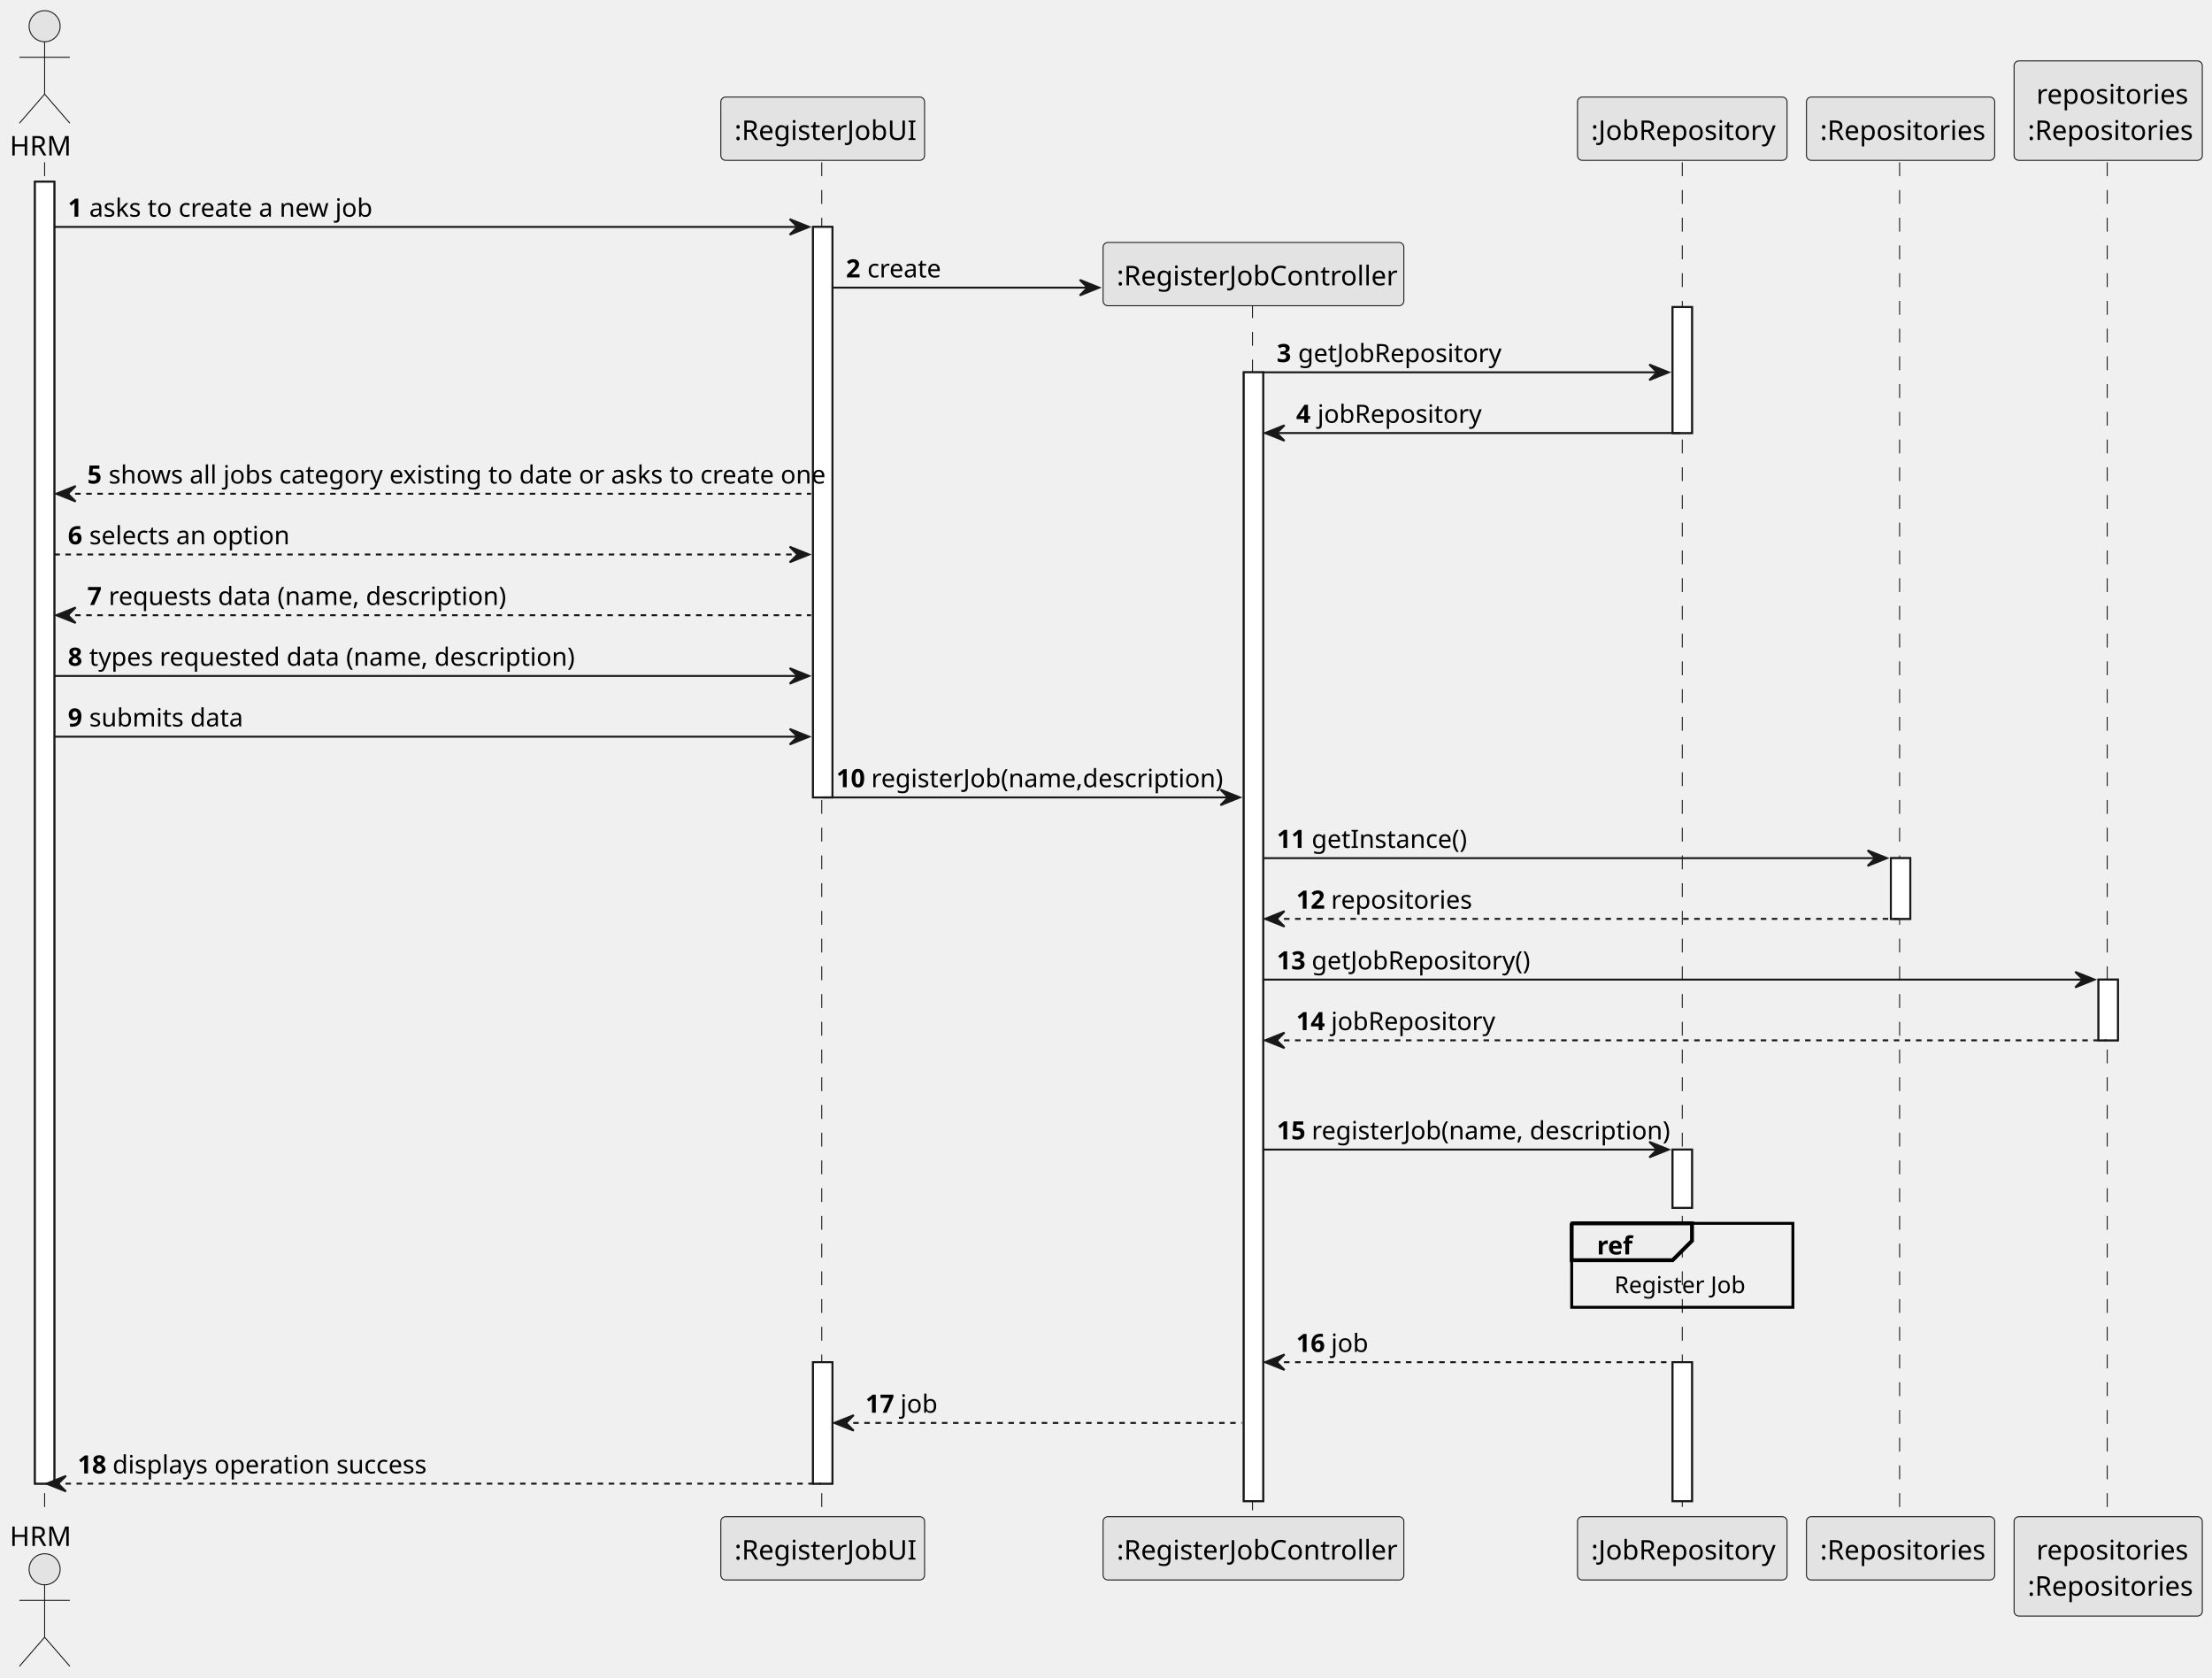
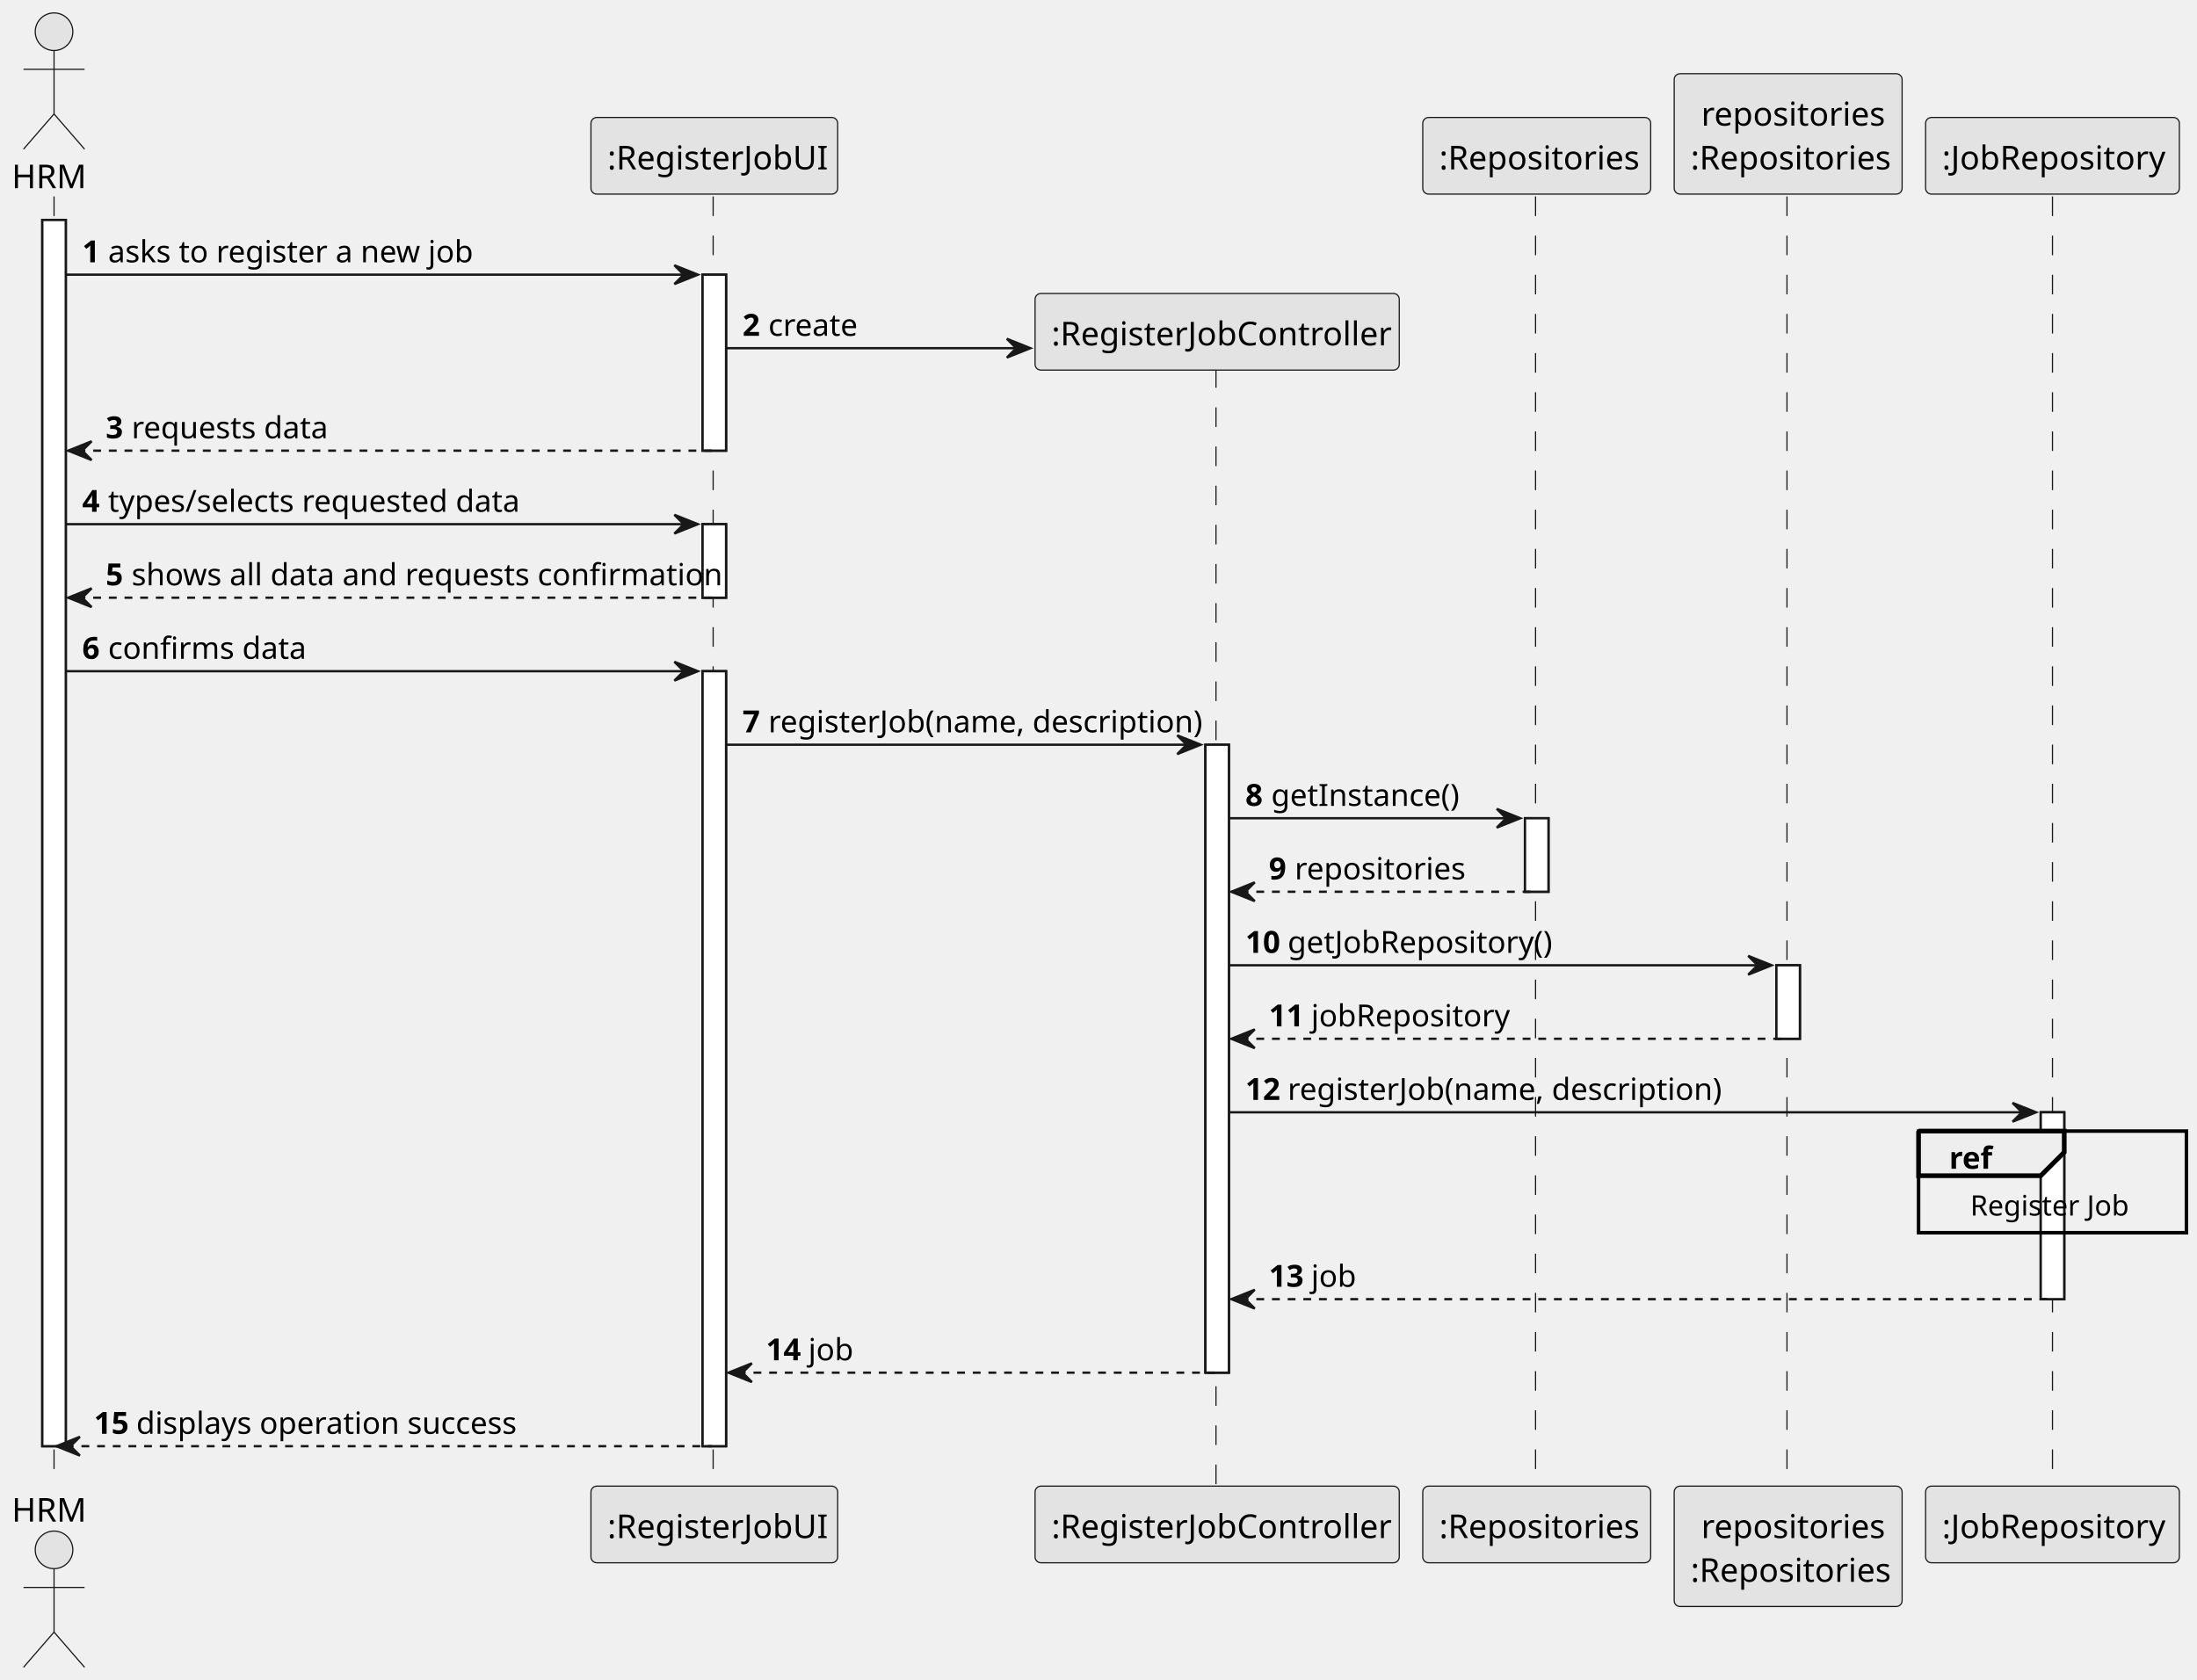
- <svg xmlns="http://www.w3.org/2000/svg" contentStyleType="text/css" height="605.5px" preserveAspectRatio="none" style="width:798px;height:605px;background:#FFFFFF;" version="1.1" viewBox="0 0 798 605" width="798.7px" zoomAndPan="magnify">
+ <svg xmlns="http://www.w3.org/2000/svg" contentStyleType="text/css" height="429.6px" preserveAspectRatio="none" style="width:561px;height:429px;background:#FFFFFF;" version="1.1" viewBox="0 0 561 429" width="561.6px" zoomAndPan="magnify">
  <defs />
  <g>
-     <rect fill="#FFFFFF" height="469.574" style="stroke:#181818;stroke-width:0.7;" width="7" x="12.6" y="65.535" />
-     <rect fill="#FFFFFF" height="205.764" style="stroke:#181818;stroke-width:0.7;" width="7" x="293.3" y="81.838" />
-     <rect fill="#FFFFFF" height="43.807" style="stroke:#181818;stroke-width:0.7;" width="7" x="293.3" y="491.302" />
-     <rect fill="#FFFFFF" height="407.132" style="stroke:#181818;stroke-width:0.7;" width="7" x="448.7" y="134.277" />
-     <rect fill="#FFFFFF" height="45.438" style="stroke:#181818;stroke-width:0.7;" width="7" x="603.4" y="110.742" />
-     <rect fill="#FFFFFF" height="21" style="stroke:#181818;stroke-width:0.7;" width="7" x="603.4" y="414.622" />
-     <rect fill="#FFFFFF" height="50.107" style="stroke:#181818;stroke-width:0.7;" width="7" x="603.4" y="491.302" />
-     <rect fill="#FFFFFF" height="21.904" style="stroke:#181818;stroke-width:0.7;" width="7" x="682.15" y="309.507" />
-     <rect fill="#FFFFFF" height="21.904" style="stroke:#181818;stroke-width:0.7;" width="7" x="757.05" y="353.314" />
-     <line style="stroke:#181818;stroke-width:0.35;stroke-dasharray:5.0,5.0;" x1="16.1" x2="16.1" y1="58.535" y2="547.709" />
-     <line style="stroke:#181818;stroke-width:0.35;stroke-dasharray:5.0,5.0;" x1="296.45" x2="296.45" y1="58.535" y2="547.709" />
-     <line style="stroke:#181818;stroke-width:0.35;stroke-dasharray:5.0,5.0;" x1="451.85" x2="451.85" y1="109.706" y2="547.709" />
-     <line style="stroke:#181818;stroke-width:0.35;stroke-dasharray:5.0,5.0;" x1="606.9" x2="606.9" y1="58.535" y2="547.709" />
-     <line style="stroke:#181818;stroke-width:0.35;stroke-dasharray:5.0,5.0;" x1="685.3" x2="685.3" y1="58.535" y2="547.709" />
-     <line style="stroke:#181818;stroke-width:0.35;stroke-dasharray:5.0,5.0;" x1="760.2" x2="760.2" y1="58.535" y2="547.709" />
-     <text fill="#000000" font-family="sans-serif" font-size="9.8" lengthAdjust="spacing" textLength="21" x="3.5" y="56.075">HRM</text>
-     <ellipse cx="16.1" cy="9.45" fill="#E3E3E3" rx="5.6" ry="5.6" style="stroke:#181818;stroke-width:0.35;" />
-     <path d="M16.1,15.05 L16.1,33.95 M7,20.65 L25.2,20.65 M16.1,33.95 L7,44.45 M16.1,33.95 L25.2,44.45 " fill="none" style="stroke:#181818;stroke-width:0.35;" />
-     <text fill="#000000" font-family="sans-serif" font-size="9.8" lengthAdjust="spacing" textLength="21" x="3.5" y="557.584">HRM</text>
-     <ellipse cx="16.1" cy="565.994" fill="#E3E3E3" rx="5.6" ry="5.6" style="stroke:#181818;stroke-width:0.35;" />
-     <path d="M16.1,571.594 L16.1,590.494 M7,577.194 L25.2,577.194 M16.1,590.494 L7,600.994 M16.1,590.494 L25.2,600.994 " fill="none" style="stroke:#181818;stroke-width:0.35;" />
-     <rect fill="#E3E3E3" height="22.835" rx="1.75" ry="1.75" style="stroke:#181818;stroke-width:0.35;" width="73.5" x="260.05" y="35" />
-     <text fill="#000000" font-family="sans-serif" font-size="9.8" lengthAdjust="spacing" textLength="63.7" x="264.95" y="50.475">:RegisterJobUI</text>
-     <rect fill="#E3E3E3" height="22.835" rx="1.75" ry="1.75" style="stroke:#181818;stroke-width:0.35;" width="73.5" x="260.05" y="547.009" />
-     <text fill="#000000" font-family="sans-serif" font-size="9.8" lengthAdjust="spacing" textLength="63.7" x="264.95" y="562.484">:RegisterJobUI</text>
-     <rect fill="#E3E3E3" height="22.835" rx="1.75" ry="1.75" style="stroke:#181818;stroke-width:0.35;" width="108.5" x="397.95" y="547.009" />
-     <text fill="#000000" font-family="sans-serif" font-size="9.8" lengthAdjust="spacing" textLength="98.7" x="402.85" y="562.484">:RegisterJobController</text>
-     <rect fill="#E3E3E3" height="22.835" rx="1.75" ry="1.75" style="stroke:#181818;stroke-width:0.35;" width="75.6" x="569.1" y="35" />
-     <text fill="#000000" font-family="sans-serif" font-size="9.8" lengthAdjust="spacing" textLength="65.8" x="574" y="50.475">:JobRepository</text>
-     <rect fill="#E3E3E3" height="22.835" rx="1.75" ry="1.75" style="stroke:#181818;stroke-width:0.35;" width="75.6" x="569.1" y="547.009" />
-     <text fill="#000000" font-family="sans-serif" font-size="9.8" lengthAdjust="spacing" textLength="65.8" x="574" y="562.484">:JobRepository</text>
-     <rect fill="#E3E3E3" height="22.835" rx="1.75" ry="1.75" style="stroke:#181818;stroke-width:0.35;" width="67.9" x="651.7" y="35" />
-     <text fill="#000000" font-family="sans-serif" font-size="9.8" lengthAdjust="spacing" textLength="58.1" x="656.6" y="50.475">:Repositories</text>
-     <rect fill="#E3E3E3" height="22.835" rx="1.75" ry="1.75" style="stroke:#181818;stroke-width:0.35;" width="67.9" x="651.7" y="547.009" />
-     <text fill="#000000" font-family="sans-serif" font-size="9.8" lengthAdjust="spacing" textLength="58.1" x="656.6" y="562.484">:Repositories</text>
-     <rect fill="#E3E3E3" height="35.87" rx="1.75" ry="1.75" style="stroke:#181818;stroke-width:0.35;" width="67.9" x="726.6" y="21.965" />
-     <text fill="#000000" font-family="sans-serif" font-size="9.8" lengthAdjust="spacing" textLength="51.8" x="734.65" y="37.44">repositories</text>
-     <text fill="#000000" font-family="sans-serif" font-size="9.8" lengthAdjust="spacing" textLength="58.1" x="731.5" y="50.475">:Repositories</text>
-     <rect fill="#E3E3E3" height="35.87" rx="1.75" ry="1.75" style="stroke:#181818;stroke-width:0.35;" width="67.9" x="726.6" y="547.009" />
-     <text fill="#000000" font-family="sans-serif" font-size="9.8" lengthAdjust="spacing" textLength="51.8" x="734.65" y="562.484">repositories</text>
-     <text fill="#000000" font-family="sans-serif" font-size="9.8" lengthAdjust="spacing" textLength="58.1" x="731.5" y="575.519">:Repositories</text>
-     <rect fill="#FFFFFF" height="469.574" style="stroke:#181818;stroke-width:0.7;" width="7" x="12.6" y="65.535" />
-     <rect fill="#FFFFFF" height="205.764" style="stroke:#181818;stroke-width:0.7;" width="7" x="293.3" y="81.838" />
-     <rect fill="#FFFFFF" height="43.807" style="stroke:#181818;stroke-width:0.7;" width="7" x="293.3" y="491.302" />
-     <rect fill="#FFFFFF" height="407.132" style="stroke:#181818;stroke-width:0.7;" width="7" x="448.7" y="134.277" />
-     <rect fill="#FFFFFF" height="45.438" style="stroke:#181818;stroke-width:0.7;" width="7" x="603.4" y="110.742" />
-     <rect fill="#FFFFFF" height="21" style="stroke:#181818;stroke-width:0.7;" width="7" x="603.4" y="414.622" />
-     <rect fill="#FFFFFF" height="50.107" style="stroke:#181818;stroke-width:0.7;" width="7" x="603.4" y="491.302" />
-     <rect fill="#FFFFFF" height="21.904" style="stroke:#181818;stroke-width:0.7;" width="7" x="682.15" y="309.507" />
-     <rect fill="#FFFFFF" height="21.904" style="stroke:#181818;stroke-width:0.7;" width="7" x="757.05" y="353.314" />
-     <polygon fill="#181818" points="284.9,79.038,291.9,81.838,284.9,84.638,287.7,81.838" style="stroke:#181818;stroke-width:0.7;" />
-     <line style="stroke:#181818;stroke-width:0.7;" x1="19.6" x2="289.1" y1="81.838" y2="81.838" />
-     <text fill="#000000" font-family="sans-serif" font-size="9.1" font-weight="bold" lengthAdjust="spacing" textLength="4.9" x="24.5" y="78.155">1</text>
-     <text fill="#000000" font-family="sans-serif" font-size="9.1" lengthAdjust="spacing" textLength="99.4" x="32.2" y="78.155">asks to create a new job</text>
-     <polygon fill="#181818" points="389.55,100.942,396.55,103.742,389.55,106.542,392.35,103.742" style="stroke:#181818;stroke-width:0.7;" />
-     <line style="stroke:#181818;stroke-width:0.7;" x1="300.3" x2="393.75" y1="103.742" y2="103.742" />
-     <text fill="#000000" font-family="sans-serif" font-size="9.1" font-weight="bold" lengthAdjust="spacing" textLength="4.9" x="305.2" y="100.058">2</text>
-     <text fill="#000000" font-family="sans-serif" font-size="9.1" lengthAdjust="spacing" textLength="25.2" x="312.9" y="100.058">create</text>
-     <rect fill="#E3E3E3" height="22.835" rx="1.75" ry="1.75" style="stroke:#181818;stroke-width:0.35;" width="108.5" x="397.95" y="87.439" />
-     <text fill="#000000" font-family="sans-serif" font-size="9.8" lengthAdjust="spacing" textLength="98.7" x="402.85" y="102.914">:RegisterJobController</text>
-     <polygon fill="#181818" points="595,131.477,602,134.277,595,137.077,597.8,134.277" style="stroke:#181818;stroke-width:0.7;" />
-     <line style="stroke:#181818;stroke-width:0.7;" x1="455.7" x2="599.2" y1="134.277" y2="134.277" />
-     <text fill="#000000" font-family="sans-serif" font-size="9.1" font-weight="bold" lengthAdjust="spacing" textLength="4.9" x="460.6" y="130.593">3</text>
-     <text fill="#000000" font-family="sans-serif" font-size="9.1" lengthAdjust="spacing" textLength="70" x="468.3" y="130.593">getJobRepository</text>
-     <polygon fill="#181818" points="463.4,153.381,456.4,156.181,463.4,158.981,460.6,156.181" style="stroke:#181818;stroke-width:0.7;" />
-     <line style="stroke:#181818;stroke-width:0.7;" x1="459.2" x2="606.2" y1="156.181" y2="156.181" />
-     <text fill="#000000" font-family="sans-serif" font-size="9.1" font-weight="bold" lengthAdjust="spacing" textLength="4.9" x="467.6" y="152.497">4</text>
-     <text fill="#000000" font-family="sans-serif" font-size="9.1" lengthAdjust="spacing" textLength="55.3" x="475.3" y="152.497">jobRepository</text>
-     <polygon fill="#181818" points="27.3,175.284,20.3,178.084,27.3,180.884,24.5,178.084" style="stroke:#181818;stroke-width:0.7;" />
-     <line style="stroke:#181818;stroke-width:0.7;stroke-dasharray:2.0,2.0;" x1="23.1" x2="292.6" y1="178.084" y2="178.084" />
-     <text fill="#000000" font-family="sans-serif" font-size="9.1" font-weight="bold" lengthAdjust="spacing" textLength="4.9" x="31.5" y="174.4">5</text>
-     <text fill="#000000" font-family="sans-serif" font-size="9.1" lengthAdjust="spacing" textLength="249.2" x="39.2" y="174.4">shows all jobs category existing to date or asks to create one</text>
-     <polygon fill="#181818" points="284.9,197.188,291.9,199.988,284.9,202.788,287.7,199.988" style="stroke:#181818;stroke-width:0.7;" />
-     <line style="stroke:#181818;stroke-width:0.7;stroke-dasharray:2.0,2.0;" x1="19.6" x2="289.1" y1="199.988" y2="199.988" />
-     <text fill="#000000" font-family="sans-serif" font-size="9.1" font-weight="bold" lengthAdjust="spacing" textLength="4.9" x="24.5" y="196.304">6</text>
-     <text fill="#000000" font-family="sans-serif" font-size="9.1" lengthAdjust="spacing" textLength="69.3" x="32.2" y="196.304">selects an option</text>
-     <polygon fill="#181818" points="27.3,219.092,20.3,221.892,27.3,224.692,24.5,221.892" style="stroke:#181818;stroke-width:0.7;" />
-     <line style="stroke:#181818;stroke-width:0.7;stroke-dasharray:2.0,2.0;" x1="23.1" x2="292.6" y1="221.892" y2="221.892" />
-     <text fill="#000000" font-family="sans-serif" font-size="9.1" font-weight="bold" lengthAdjust="spacing" textLength="4.9" x="31.5" y="218.208">7</text>
-     <text fill="#000000" font-family="sans-serif" font-size="9.1" lengthAdjust="spacing" textLength="135.8" x="39.2" y="218.208">requests data (name, description)</text>
-     <polygon fill="#181818" points="284.9,240.995,291.9,243.796,284.9,246.595,287.7,243.796" style="stroke:#181818;stroke-width:0.7;" />
-     <line style="stroke:#181818;stroke-width:0.7;" x1="19.6" x2="289.1" y1="243.796" y2="243.796" />
-     <text fill="#000000" font-family="sans-serif" font-size="9.1" font-weight="bold" lengthAdjust="spacing" textLength="4.9" x="24.5" y="240.112">8</text>
-     <text fill="#000000" font-family="sans-serif" font-size="9.1" lengthAdjust="spacing" textLength="165.9" x="32.2" y="240.112">types requested data (name, description)</text>
-     <polygon fill="#181818" points="284.9,262.899,291.9,265.699,284.9,268.499,287.7,265.699" style="stroke:#181818;stroke-width:0.7;" />
-     <line style="stroke:#181818;stroke-width:0.7;" x1="19.6" x2="289.1" y1="265.699" y2="265.699" />
-     <text fill="#000000" font-family="sans-serif" font-size="9.1" font-weight="bold" lengthAdjust="spacing" textLength="4.9" x="24.5" y="262.015">9</text>
-     <text fill="#000000" font-family="sans-serif" font-size="9.1" lengthAdjust="spacing" textLength="52.5" x="32.2" y="262.015">submits data</text>
-     <polygon fill="#181818" points="440.3,284.803,447.3,287.603,440.3,290.403,443.1,287.603" style="stroke:#181818;stroke-width:0.7;" />
-     <line style="stroke:#181818;stroke-width:0.7;" x1="296.8" x2="444.5" y1="287.603" y2="287.603" />
-     <text fill="#000000" font-family="sans-serif" font-size="9.1" font-weight="bold" lengthAdjust="spacing" textLength="9.8" x="301.7" y="283.919">10</text>
-     <text fill="#000000" font-family="sans-serif" font-size="9.1" lengthAdjust="spacing" textLength="119" x="314.3" y="283.919">registerJob(name,description)</text>
-     <polygon fill="#181818" points="673.75,306.707,680.75,309.507,673.75,312.307,676.55,309.507" style="stroke:#181818;stroke-width:0.7;" />
-     <line style="stroke:#181818;stroke-width:0.7;" x1="455.7" x2="677.95" y1="309.507" y2="309.507" />
-     <text fill="#000000" font-family="sans-serif" font-size="9.1" font-weight="bold" lengthAdjust="spacing" textLength="9.8" x="460.6" y="305.823">11</text>
-     <text fill="#000000" font-family="sans-serif" font-size="9.1" lengthAdjust="spacing" textLength="52.5" x="473.2" y="305.823">getInstance()</text>
-     <polygon fill="#181818" points="463.4,328.61,456.4,331.41,463.4,334.21,460.6,331.41" style="stroke:#181818;stroke-width:0.7;" />
-     <line style="stroke:#181818;stroke-width:0.7;stroke-dasharray:2.0,2.0;" x1="459.2" x2="684.95" y1="331.41" y2="331.41" />
-     <text fill="#000000" font-family="sans-serif" font-size="9.1" font-weight="bold" lengthAdjust="spacing" textLength="9.8" x="467.6" y="327.726">12</text>
-     <text fill="#000000" font-family="sans-serif" font-size="9.1" lengthAdjust="spacing" textLength="46.9" x="480.2" y="327.726">repositories</text>
-     <polygon fill="#181818" points="748.65,350.514,755.65,353.314,748.65,356.114,751.45,353.314" style="stroke:#181818;stroke-width:0.7;" />
-     <line style="stroke:#181818;stroke-width:0.7;" x1="455.7" x2="752.85" y1="353.314" y2="353.314" />
-     <text fill="#000000" font-family="sans-serif" font-size="9.1" font-weight="bold" lengthAdjust="spacing" textLength="9.8" x="460.6" y="349.63">13</text>
-     <text fill="#000000" font-family="sans-serif" font-size="9.1" lengthAdjust="spacing" textLength="75.6" x="473.2" y="349.63">getJobRepository()</text>
-     <polygon fill="#181818" points="463.4,372.418,456.4,375.218,463.4,378.018,460.6,375.218" style="stroke:#181818;stroke-width:0.7;" />
-     <line style="stroke:#181818;stroke-width:0.7;stroke-dasharray:2.0,2.0;" x1="459.2" x2="759.85" y1="375.218" y2="375.218" />
-     <text fill="#000000" font-family="sans-serif" font-size="9.1" font-weight="bold" lengthAdjust="spacing" textLength="9.8" x="467.6" y="371.534">14</text>
-     <text fill="#000000" font-family="sans-serif" font-size="9.1" lengthAdjust="spacing" textLength="55.3" x="480.2" y="371.534">jobRepository</text>
-     <polygon fill="#181818" points="595,411.822,602,414.622,595,417.421,597.8,414.622" style="stroke:#181818;stroke-width:0.7;" />
-     <line style="stroke:#181818;stroke-width:0.7;" x1="455.7" x2="599.2" y1="414.622" y2="414.622" />
-     <text fill="#000000" font-family="sans-serif" font-size="9.1" font-weight="bold" lengthAdjust="spacing" textLength="9.8" x="460.6" y="410.938">15</text>
-     <text fill="#000000" font-family="sans-serif" font-size="9.1" lengthAdjust="spacing" textLength="121.8" x="473.2" y="410.938">registerJob(name, description)</text>
-     <rect fill="none" height="30.276" style="stroke:#000000;stroke-width:1.05;" width="79.8" x="567" y="441.221" />
-     <path d="M567,441.221 L610.4,441.221 L610.4,447.522 L603.4,454.522 L567,454.522 L567,441.221 " fill="#EEEEEE" style="stroke:#000000;stroke-width:1.4;" />
-     <text fill="#000000" font-family="sans-serif" font-size="9.1" font-weight="bold" lengthAdjust="spacing" textLength="11.9" x="576.1" y="452.441">ref</text>
-     <text fill="#000000" font-family="sans-serif" font-size="8.4" lengthAdjust="spacing" textLength="49" x="582.4" y="466.386">Register Job</text>
-     <polygon fill="#181818" points="463.4,488.502,456.4,491.302,463.4,494.102,460.6,491.302" style="stroke:#181818;stroke-width:0.7;" />
-     <line style="stroke:#181818;stroke-width:0.7;stroke-dasharray:2.0,2.0;" x1="459.2" x2="602.7" y1="491.302" y2="491.302" />
-     <text fill="#000000" font-family="sans-serif" font-size="9.1" font-weight="bold" lengthAdjust="spacing" textLength="9.8" x="467.6" y="487.618">16</text>
-     <text fill="#000000" font-family="sans-serif" font-size="9.1" lengthAdjust="spacing" textLength="11.9" x="480.2" y="487.618">job</text>
-     <polygon fill="#181818" points="308,510.405,301,513.205,308,516.005,305.2,513.205" style="stroke:#181818;stroke-width:0.7;" />
-     <line style="stroke:#181818;stroke-width:0.7;stroke-dasharray:2.0,2.0;" x1="303.8" x2="448" y1="513.205" y2="513.205" />
-     <text fill="#000000" font-family="sans-serif" font-size="9.1" font-weight="bold" lengthAdjust="spacing" textLength="9.8" x="312.2" y="509.521">17</text>
-     <text fill="#000000" font-family="sans-serif" font-size="9.1" lengthAdjust="spacing" textLength="11.9" x="324.8" y="509.521">job</text>
-     <polygon fill="#181818" points="23.8,532.309,16.8,535.109,23.8,537.909,21,535.109" style="stroke:#181818;stroke-width:0.7;" />
-     <line style="stroke:#181818;stroke-width:0.7;stroke-dasharray:2.0,2.0;" x1="19.6" x2="296.1" y1="535.109" y2="535.109" />
-     <text fill="#000000" font-family="sans-serif" font-size="9.1" font-weight="bold" lengthAdjust="spacing" textLength="9.8" x="28" y="531.425">18</text>
-     <text fill="#000000" font-family="sans-serif" font-size="9.1" lengthAdjust="spacing" textLength="110.6" x="40.6" y="531.425">displays operation success</text>
+     <rect fill="#FFFFFF" height="313.168" style="stroke:#181818;stroke-width:0.6;" width="6" x="10.8" y="56.173" />
+     <rect fill="#FFFFFF" height="44.947" style="stroke:#181818;stroke-width:0.6;" width="6" x="179.4" y="70.147" />
+     <rect fill="#FFFFFF" height="18.775" style="stroke:#181818;stroke-width:0.6;" width="6" x="179.4" y="133.869" />
+     <rect fill="#FFFFFF" height="197.923" style="stroke:#181818;stroke-width:0.6;" width="6" x="179.4" y="171.418" />
+     <rect fill="#FFFFFF" height="160.373" style="stroke:#181818;stroke-width:0.6;" width="6" x="307.8" y="190.193" />
+     <rect fill="#FFFFFF" height="18.775" style="stroke:#181818;stroke-width:0.6;" width="6" x="389.4" y="208.968" />
+     <rect fill="#FFFFFF" height="18.775" style="stroke:#181818;stroke-width:0.6;" width="6" x="453.6" y="246.517" />
+     <rect fill="#FFFFFF" height="47.726" style="stroke:#181818;stroke-width:0.6;" width="6" x="521.1" y="284.066" />
+     <line style="stroke:#181818;stroke-width:0.3;stroke-dasharray:5.0,5.0;" x1="13.8" x2="13.8" y1="50.173" y2="380.141" />
+     <line style="stroke:#181818;stroke-width:0.3;stroke-dasharray:5.0,5.0;" x1="182.1" x2="182.1" y1="50.173" y2="380.141" />
+     <line style="stroke:#181818;stroke-width:0.3;stroke-dasharray:5.0,5.0;" x1="310.5" x2="310.5" y1="94.034" y2="380.141" />
+     <line style="stroke:#181818;stroke-width:0.3;stroke-dasharray:5.0,5.0;" x1="392.1" x2="392.1" y1="50.173" y2="380.141" />
+     <line style="stroke:#181818;stroke-width:0.3;stroke-dasharray:5.0,5.0;" x1="456.3" x2="456.3" y1="50.173" y2="380.141" />
+     <line style="stroke:#181818;stroke-width:0.3;stroke-dasharray:5.0,5.0;" x1="524.1" x2="524.1" y1="50.173" y2="380.141" />
+     <text fill="#000000" font-family="sans-serif" font-size="8.4" lengthAdjust="spacing" textLength="18" x="3" y="48.065">HRM</text>
+     <ellipse cx="13.8" cy="8.1" fill="#E3E3E3" rx="4.8" ry="4.8" style="stroke:#181818;stroke-width:0.3;" />
+     <path d="M13.8,12.9 L13.8,29.1 M6,17.7 L21.6,17.7 M13.8,29.1 L6,38.1 M13.8,29.1 L21.6,38.1 " fill="none" style="stroke:#181818;stroke-width:0.3;" />
+     <text fill="#000000" font-family="sans-serif" font-size="8.4" lengthAdjust="spacing" textLength="18" x="3" y="388.606">HRM</text>
+     <ellipse cx="13.8" cy="395.814" fill="#E3E3E3" rx="4.8" ry="4.8" style="stroke:#181818;stroke-width:0.3;" />
+     <path d="M13.8,400.614 L13.8,416.814 M6,405.414 L21.6,405.414 M13.8,416.814 L6,425.814 M13.8,416.814 L21.6,425.814 " fill="none" style="stroke:#181818;stroke-width:0.3;" />
+     <rect fill="#E3E3E3" height="19.573" rx="1.5" ry="1.5" style="stroke:#181818;stroke-width:0.3;" width="63" x="150.9" y="30" />
+     <text fill="#000000" font-family="sans-serif" font-size="8.4" lengthAdjust="spacing" textLength="54.6" x="155.1" y="43.264">:RegisterJobUI</text>
+     <rect fill="#E3E3E3" height="19.573" rx="1.5" ry="1.5" style="stroke:#181818;stroke-width:0.3;" width="63" x="150.9" y="379.541" />
+     <text fill="#000000" font-family="sans-serif" font-size="8.4" lengthAdjust="spacing" textLength="54.6" x="155.1" y="392.805">:RegisterJobUI</text>
+     <rect fill="#E3E3E3" height="19.573" rx="1.5" ry="1.5" style="stroke:#181818;stroke-width:0.3;" width="93" x="264.3" y="379.541" />
+     <text fill="#000000" font-family="sans-serif" font-size="8.4" lengthAdjust="spacing" textLength="84.6" x="268.5" y="392.805">:RegisterJobController</text>
+     <rect fill="#E3E3E3" height="19.573" rx="1.5" ry="1.5" style="stroke:#181818;stroke-width:0.3;" width="58.2" x="363.3" y="30" />
+     <text fill="#000000" font-family="sans-serif" font-size="8.4" lengthAdjust="spacing" textLength="49.8" x="367.5" y="43.264">:Repositories</text>
+     <rect fill="#E3E3E3" height="19.573" rx="1.5" ry="1.5" style="stroke:#181818;stroke-width:0.3;" width="58.2" x="363.3" y="379.541" />
+     <text fill="#000000" font-family="sans-serif" font-size="8.4" lengthAdjust="spacing" textLength="49.8" x="367.5" y="392.805">:Repositories</text>
+     <rect fill="#E3E3E3" height="30.745" rx="1.5" ry="1.5" style="stroke:#181818;stroke-width:0.3;" width="58.2" x="427.5" y="18.827" />
+     <text fill="#000000" font-family="sans-serif" font-size="8.4" lengthAdjust="spacing" textLength="44.4" x="434.4" y="32.092">repositories</text>
+     <text fill="#000000" font-family="sans-serif" font-size="8.4" lengthAdjust="spacing" textLength="49.8" x="431.7" y="43.264">:Repositories</text>
+     <rect fill="#E3E3E3" height="30.745" rx="1.5" ry="1.5" style="stroke:#181818;stroke-width:0.3;" width="58.2" x="427.5" y="379.541" />
+     <text fill="#000000" font-family="sans-serif" font-size="8.4" lengthAdjust="spacing" textLength="44.4" x="434.4" y="392.805">repositories</text>
+     <text fill="#000000" font-family="sans-serif" font-size="8.4" lengthAdjust="spacing" textLength="49.8" x="431.7" y="403.978">:Repositories</text>
+     <rect fill="#E3E3E3" height="19.573" rx="1.5" ry="1.5" style="stroke:#181818;stroke-width:0.3;" width="64.8" x="491.7" y="30" />
+     <text fill="#000000" font-family="sans-serif" font-size="8.4" lengthAdjust="spacing" textLength="56.4" x="495.9" y="43.264">:JobRepository</text>
+     <rect fill="#E3E3E3" height="19.573" rx="1.5" ry="1.5" style="stroke:#181818;stroke-width:0.3;" width="64.8" x="491.7" y="379.541" />
+     <text fill="#000000" font-family="sans-serif" font-size="8.4" lengthAdjust="spacing" textLength="56.4" x="495.9" y="392.805">:JobRepository</text>
+     <rect fill="#FFFFFF" height="313.168" style="stroke:#181818;stroke-width:0.6;" width="6" x="10.8" y="56.173" />
+     <rect fill="#FFFFFF" height="44.947" style="stroke:#181818;stroke-width:0.6;" width="6" x="179.4" y="70.147" />
+     <rect fill="#FFFFFF" height="18.775" style="stroke:#181818;stroke-width:0.6;" width="6" x="179.4" y="133.869" />
+     <rect fill="#FFFFFF" height="197.923" style="stroke:#181818;stroke-width:0.6;" width="6" x="179.4" y="171.418" />
+     <rect fill="#FFFFFF" height="160.373" style="stroke:#181818;stroke-width:0.6;" width="6" x="307.8" y="190.193" />
+     <rect fill="#FFFFFF" height="18.775" style="stroke:#181818;stroke-width:0.6;" width="6" x="389.4" y="208.968" />
+     <rect fill="#FFFFFF" height="18.775" style="stroke:#181818;stroke-width:0.6;" width="6" x="453.6" y="246.517" />
+     <rect fill="#FFFFFF" height="47.726" style="stroke:#181818;stroke-width:0.6;" width="6" x="521.1" y="284.066" />
+     <polygon fill="#181818" points="172.2,67.747,178.2,70.147,172.2,72.547,174.6,70.147" style="stroke:#181818;stroke-width:0.6;" />
+     <line style="stroke:#181818;stroke-width:0.6;" x1="16.8" x2="175.8" y1="70.147" y2="70.147" />
+     <text fill="#000000" font-family="sans-serif" font-size="7.8" font-weight="bold" lengthAdjust="spacing" textLength="4.2" x="21" y="66.99">1</text>
+     <text fill="#000000" font-family="sans-serif" font-size="7.8" lengthAdjust="spacing" textLength="89.4" x="27.6" y="66.99">asks to register a new job</text>
+     <polygon fill="#181818" points="257.1,86.522,263.1,88.922,257.1,91.322,259.5,88.922" style="stroke:#181818;stroke-width:0.6;" />
+     <line style="stroke:#181818;stroke-width:0.6;" x1="185.4" x2="260.7" y1="88.922" y2="88.922" />
+     <text fill="#000000" font-family="sans-serif" font-size="7.8" font-weight="bold" lengthAdjust="spacing" textLength="4.2" x="189.6" y="85.764">2</text>
+     <text fill="#000000" font-family="sans-serif" font-size="7.8" lengthAdjust="spacing" textLength="21.6" x="196.2" y="85.764">create</text>
+     <rect fill="#E3E3E3" height="19.573" rx="1.5" ry="1.5" style="stroke:#181818;stroke-width:0.3;" width="93" x="264.3" y="74.947" />
+     <text fill="#000000" font-family="sans-serif" font-size="8.4" lengthAdjust="spacing" textLength="84.6" x="268.5" y="88.212">:RegisterJobController</text>
+     <polygon fill="#181818" points="23.4,112.695,17.4,115.094,23.4,117.495,21,115.094" style="stroke:#181818;stroke-width:0.6;" />
+     <line style="stroke:#181818;stroke-width:0.6;stroke-dasharray:2.0,2.0;" x1="19.8" x2="181.8" y1="115.094" y2="115.094" />
+     <text fill="#000000" font-family="sans-serif" font-size="7.8" font-weight="bold" lengthAdjust="spacing" textLength="4.2" x="27" y="111.937">3</text>
+     <text fill="#000000" font-family="sans-serif" font-size="7.8" lengthAdjust="spacing" textLength="47.4" x="33.6" y="111.937">requests data</text>
+     <polygon fill="#181818" points="172.2,131.469,178.2,133.869,172.2,136.269,174.6,133.869" style="stroke:#181818;stroke-width:0.6;" />
+     <line style="stroke:#181818;stroke-width:0.6;" x1="16.8" x2="175.8" y1="133.869" y2="133.869" />
+     <text fill="#000000" font-family="sans-serif" font-size="7.8" font-weight="bold" lengthAdjust="spacing" textLength="4.2" x="21" y="130.712">4</text>
+     <text fill="#000000" font-family="sans-serif" font-size="7.8" lengthAdjust="spacing" textLength="100.8" x="27.6" y="130.712">types/selects requested data</text>
+     <polygon fill="#181818" points="23.4,150.244,17.4,152.644,23.4,155.044,21,152.644" style="stroke:#181818;stroke-width:0.6;" />
+     <line style="stroke:#181818;stroke-width:0.6;stroke-dasharray:2.0,2.0;" x1="19.8" x2="181.8" y1="152.644" y2="152.644" />
+     <text fill="#000000" font-family="sans-serif" font-size="7.8" font-weight="bold" lengthAdjust="spacing" textLength="4.2" x="27" y="149.486">5</text>
+     <text fill="#000000" font-family="sans-serif" font-size="7.8" lengthAdjust="spacing" textLength="141.6" x="33.6" y="149.486">shows all data and requests confirmation</text>
+     <polygon fill="#181818" points="172.2,169.018,178.2,171.418,172.2,173.818,174.6,171.418" style="stroke:#181818;stroke-width:0.6;" />
+     <line style="stroke:#181818;stroke-width:0.6;" x1="16.8" x2="175.8" y1="171.418" y2="171.418" />
+     <text fill="#000000" font-family="sans-serif" font-size="7.8" font-weight="bold" lengthAdjust="spacing" textLength="4.2" x="21" y="168.261">6</text>
+     <text fill="#000000" font-family="sans-serif" font-size="7.8" lengthAdjust="spacing" textLength="46.8" x="27.6" y="168.261">confirms data</text>
+     <polygon fill="#181818" points="300.6,187.793,306.6,190.193,300.6,192.593,303,190.193" style="stroke:#181818;stroke-width:0.6;" />
+     <line style="stroke:#181818;stroke-width:0.6;" x1="185.4" x2="304.2" y1="190.193" y2="190.193" />
+     <text fill="#000000" font-family="sans-serif" font-size="7.8" font-weight="bold" lengthAdjust="spacing" textLength="4.2" x="189.6" y="187.035">7</text>
+     <text fill="#000000" font-family="sans-serif" font-size="7.8" lengthAdjust="spacing" textLength="104.4" x="196.2" y="187.035">registerJob(name, description)</text>
+     <polygon fill="#181818" points="382.2,206.568,388.2,208.968,382.2,211.368,384.6,208.968" style="stroke:#181818;stroke-width:0.6;" />
+     <line style="stroke:#181818;stroke-width:0.6;" x1="313.8" x2="385.8" y1="208.968" y2="208.968" />
+     <text fill="#000000" font-family="sans-serif" font-size="7.8" font-weight="bold" lengthAdjust="spacing" textLength="4.2" x="318" y="205.81">8</text>
+     <text fill="#000000" font-family="sans-serif" font-size="7.8" lengthAdjust="spacing" textLength="45" x="324.6" y="205.81">getInstance()</text>
+     <polygon fill="#181818" points="320.4,225.342,314.4,227.742,320.4,230.142,318,227.742" style="stroke:#181818;stroke-width:0.6;" />
+     <line style="stroke:#181818;stroke-width:0.6;stroke-dasharray:2.0,2.0;" x1="316.8" x2="391.8" y1="227.742" y2="227.742" />
+     <text fill="#000000" font-family="sans-serif" font-size="7.8" font-weight="bold" lengthAdjust="spacing" textLength="4.2" x="324" y="224.585">9</text>
+     <text fill="#000000" font-family="sans-serif" font-size="7.8" lengthAdjust="spacing" textLength="40.2" x="330.6" y="224.585">repositories</text>
+     <polygon fill="#181818" points="446.4,244.117,452.4,246.517,446.4,248.917,448.8,246.517" style="stroke:#181818;stroke-width:0.6;" />
+     <line style="stroke:#181818;stroke-width:0.6;" x1="313.8" x2="450" y1="246.517" y2="246.517" />
+     <text fill="#000000" font-family="sans-serif" font-size="7.8" font-weight="bold" lengthAdjust="spacing" textLength="8.4" x="318" y="243.359">10</text>
+     <text fill="#000000" font-family="sans-serif" font-size="7.8" lengthAdjust="spacing" textLength="64.8" x="328.8" y="243.359">getJobRepository()</text>
+     <polygon fill="#181818" points="320.4,262.891,314.4,265.291,320.4,267.691,318,265.291" style="stroke:#181818;stroke-width:0.6;" />
+     <line style="stroke:#181818;stroke-width:0.6;stroke-dasharray:2.0,2.0;" x1="316.8" x2="456" y1="265.291" y2="265.291" />
+     <text fill="#000000" font-family="sans-serif" font-size="7.8" font-weight="bold" lengthAdjust="spacing" textLength="8.4" x="324" y="262.134">11</text>
+     <text fill="#000000" font-family="sans-serif" font-size="7.8" lengthAdjust="spacing" textLength="47.4" x="334.8" y="262.134">jobRepository</text>
+     <polygon fill="#181818" points="513.9,281.666,519.9,284.066,513.9,286.466,516.3,284.066" style="stroke:#181818;stroke-width:0.6;" />
+     <line style="stroke:#181818;stroke-width:0.6;" x1="313.8" x2="517.5" y1="284.066" y2="284.066" />
+     <text fill="#000000" font-family="sans-serif" font-size="7.8" font-weight="bold" lengthAdjust="spacing" textLength="8.4" x="318" y="280.908">12</text>
+     <text fill="#000000" font-family="sans-serif" font-size="7.8" lengthAdjust="spacing" textLength="104.4" x="328.8" y="280.908">registerJob(name, description)</text>
+     <rect fill="none" height="25.951" style="stroke:#000000;stroke-width:0.9;" width="68.4" x="489.9" y="288.866" />
+     <path d="M489.9,288.866 L527.1,288.866 L527.1,294.266 L521.1,300.266 L489.9,300.266 L489.9,288.866 " fill="#EEEEEE" style="stroke:#000000;stroke-width:1.2;" />
+     <text fill="#000000" font-family="sans-serif" font-size="7.8" font-weight="bold" lengthAdjust="spacing" textLength="10.2" x="497.7" y="298.483">ref</text>
+     <text fill="#000000" font-family="sans-serif" font-size="7.2" lengthAdjust="spacing" textLength="42" x="503.1" y="310.435">Register Job</text>
+     <polygon fill="#181818" points="320.4,329.392,314.4,331.792,320.4,334.192,318,331.792" style="stroke:#181818;stroke-width:0.6;" />
+     <line style="stroke:#181818;stroke-width:0.6;stroke-dasharray:2.0,2.0;" x1="316.8" x2="523.5" y1="331.792" y2="331.792" />
+     <text fill="#000000" font-family="sans-serif" font-size="7.8" font-weight="bold" lengthAdjust="spacing" textLength="8.4" x="324" y="328.634">13</text>
+     <text fill="#000000" font-family="sans-serif" font-size="7.8" lengthAdjust="spacing" textLength="10.2" x="334.8" y="328.634">job</text>
+     <polygon fill="#181818" points="192,348.166,186,350.566,192,352.966,189.6,350.566" style="stroke:#181818;stroke-width:0.6;" />
+     <line style="stroke:#181818;stroke-width:0.6;stroke-dasharray:2.0,2.0;" x1="188.4" x2="310.2" y1="350.566" y2="350.566" />
+     <text fill="#000000" font-family="sans-serif" font-size="7.8" font-weight="bold" lengthAdjust="spacing" textLength="8.4" x="195.6" y="347.409">14</text>
+     <text fill="#000000" font-family="sans-serif" font-size="7.8" lengthAdjust="spacing" textLength="10.2" x="206.4" y="347.409">job</text>
+     <polygon fill="#181818" points="20.4,366.941,14.4,369.341,20.4,371.741,18,369.341" style="stroke:#181818;stroke-width:0.6;" />
+     <line style="stroke:#181818;stroke-width:0.6;stroke-dasharray:2.0,2.0;" x1="16.8" x2="181.8" y1="369.341" y2="369.341" />
+     <text fill="#000000" font-family="sans-serif" font-size="7.8" font-weight="bold" lengthAdjust="spacing" textLength="8.4" x="24" y="366.183">15</text>
+     <text fill="#000000" font-family="sans-serif" font-size="7.8" lengthAdjust="spacing" textLength="94.8" x="34.8" y="366.183">displays operation success</text>
  </g>
</svg>
